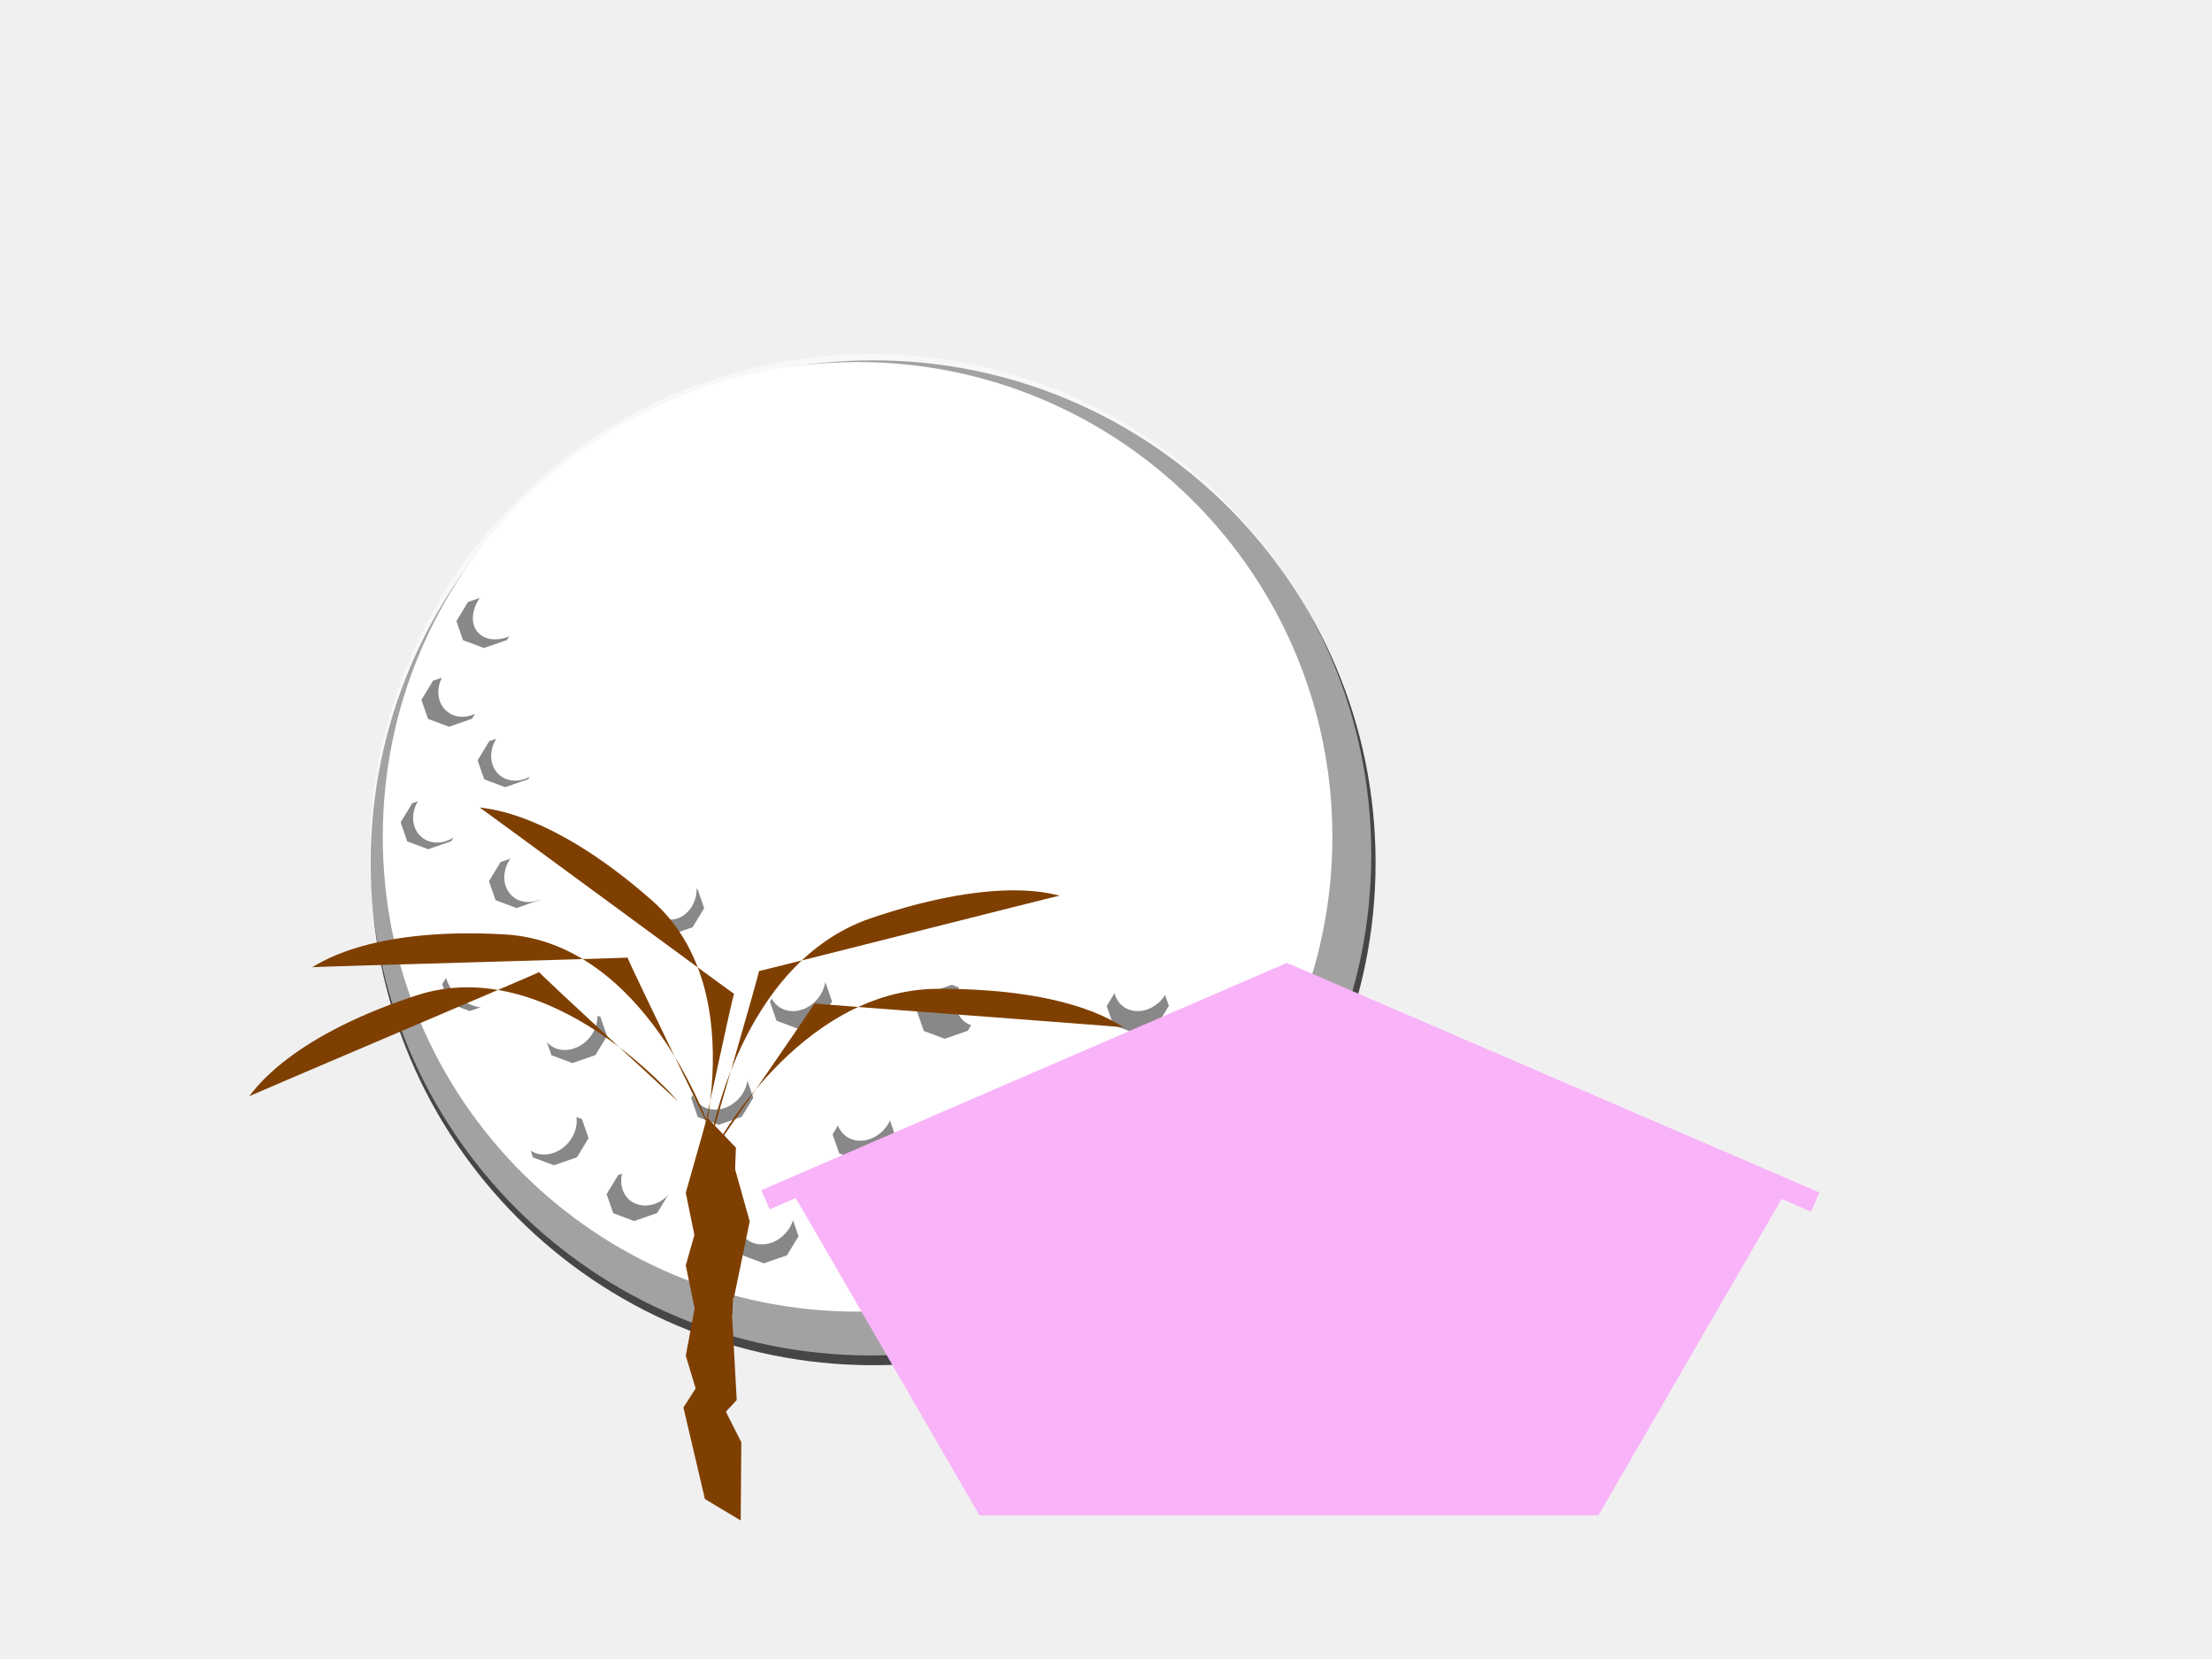
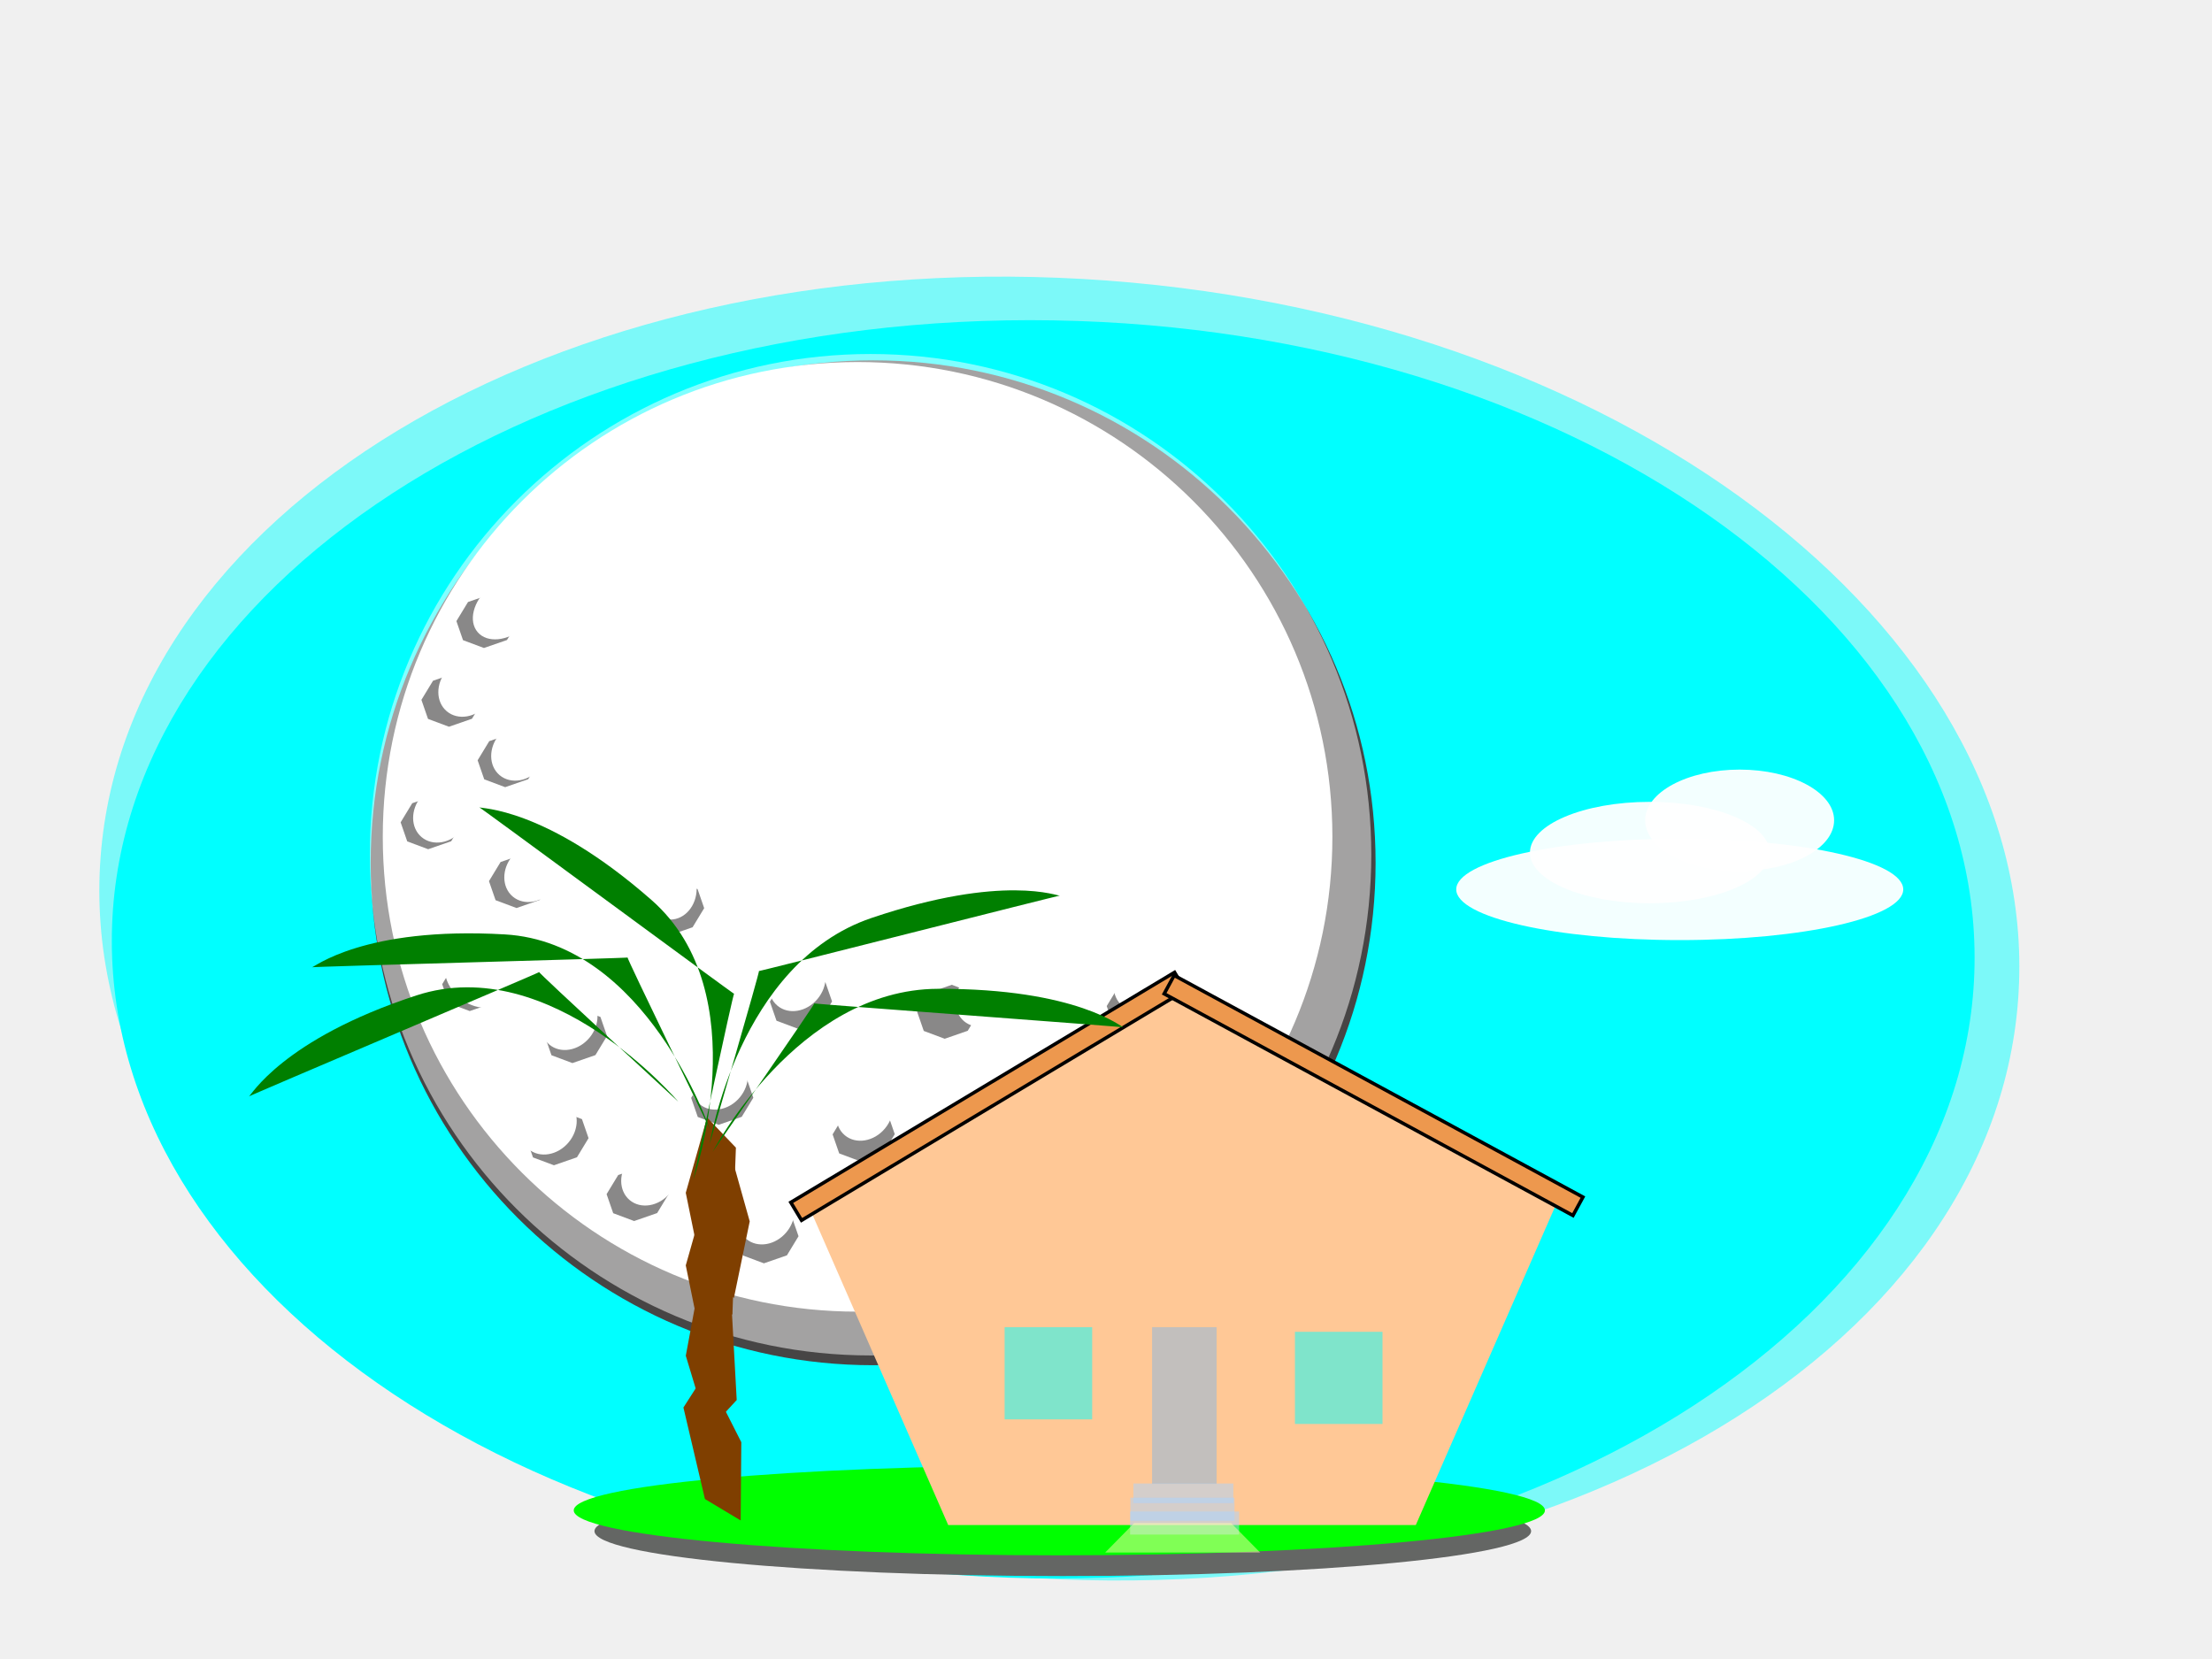
<svg xmlns="http://www.w3.org/2000/svg" width="640" height="480">
  <g>
-     <circle fill="#474545" stroke-width="0" cx="252.625" cy="249.625" r="145.375" id="svg_45" stroke="#000000" />
-     <circle fill="#ffffff" stroke-width="0" cx="248.125" cy="242.125" r="137.375" id="svg_1" stroke="#000000" />
-     <circle fill="#ffffff" stroke-width="0" cx="251.879" cy="247.297" r="144.875" id="svg_46" opacity="0.5" stroke="#000000" />
-     <path fill="#898888" stroke-width="0" stroke-dasharray="null" stroke-linejoin="null" stroke-linecap="null" d="m132.539,176.761l4.983,-4.125l7.047,0l4.983,4.125l0,5.834l-4.983,4.125l-7.047,0l-4.983,-4.125l0,-5.834z" id="svg_50" transform="rotate(-19.10798 141.0459,179.6778) " stroke="#000000" />
-     <ellipse fill="#ffffff" stroke-width="0" stroke-dasharray="null" stroke-linejoin="null" stroke-linecap="null" cx="146.372" cy="175.88" id="svg_52" rx="7.634" ry="10.774" transform="rotate(49.22769 146.3725,175.88) " stroke="#000000" />
-     <path fill="#898888" stroke-width="0" stroke-dasharray="null" stroke-linejoin="null" stroke-linecap="null" d="m122.414,199.542l4.983,-4.125l7.047,0l4.983,4.125l0,5.834l-4.983,4.125l-7.047,0l-4.983,-4.125l0,-5.834z" transform="rotate(-19.10798 130.9209,202.4591) " stroke="#000000" id="svg_53" />
-     <path fill="#898888" stroke-width="0" stroke-dasharray="null" stroke-linejoin="null" stroke-linecap="null" d="m116.402,234.98l4.983,-4.125l7.047,0l4.983,4.125l0,5.834l-4.983,4.125l-7.047,0l-4.983,-4.125l0,-5.834z" transform="rotate(-19.10798 124.9092,237.8966) " stroke="#000000" id="svg_54" />
-     <path fill="#898888" stroke-width="0" stroke-dasharray="null" stroke-linejoin="null" stroke-linecap="null" d="m128.426,281.808l4.983,-4.125l7.047,0l4.983,4.125l0,5.834l-4.983,4.125l-7.047,0l-4.983,-4.125l0,-5.834z" transform="rotate(-19.10798 136.9326,284.7247) " stroke="#000000" id="svg_55" />
-     <path fill="#898888" stroke-width="0" stroke-dasharray="null" stroke-linejoin="null" stroke-linecap="null" d="m152.789,326.421l4.983,-4.125l7.047,0l4.983,4.125l0,5.834l-4.983,4.125l-7.047,0l-4.983,-4.125l0,-5.834z" transform="rotate(-19.10798 161.2959,329.338) " stroke="#000000" id="svg_56" />
-     <path fill="#898888" stroke-width="0" stroke-dasharray="null" stroke-linejoin="null" stroke-linecap="null" d="m138.68,217.027l4.983,-4.125l7.047,0l4.983,4.125l0,5.834l-4.983,4.125l-7.047,0l-4.983,-4.125l0,-5.834z" transform="rotate(-19.10798 147.1865,219.9435) " stroke="#000000" id="svg_57" />
-     <path fill="#898888" stroke-width="0" stroke-dasharray="null" stroke-linejoin="null" stroke-linecap="null" d="m158.133,296.855l4.983,-4.125l7.047,0l4.983,4.125l0,5.834l-4.983,4.125l-7.047,0l-4.983,-4.125l0,-5.834z" transform="rotate(-19.10798 166.6396,299.7716) " stroke="#000000" id="svg_58" />
-     <path fill="#898888" stroke-width="0" stroke-dasharray="null" stroke-linejoin="null" stroke-linecap="null" d="m141.961,251.995l4.983,-4.125l7.047,0l4.983,4.125l0,5.834l-4.983,4.125l-7.047,0l-4.983,-4.125l0,-5.834z" transform="rotate(-19.10798 150.4678,254.9122) " stroke="#000000" id="svg_59" />
-     <ellipse fill="#ffffff" stroke-width="0" stroke-dasharray="null" stroke-linejoin="null" stroke-linecap="null" cx="135.021" cy="198.956" rx="7.634" ry="8.938" transform="rotate(39.98686 135.0206,198.956) " id="svg_60" stroke="#000000" />
-     <ellipse fill="#ffffff" stroke-width="0" stroke-dasharray="null" stroke-linejoin="null" stroke-linecap="null" cx="127.728" cy="235.358" rx="7.634" ry="8.938" transform="rotate(39.98686 127.7277,235.3584) " stroke="#000000" id="svg_61" />
-     <ellipse fill="#ffffff" stroke-width="0" stroke-dasharray="null" stroke-linejoin="null" stroke-linecap="null" cx="150.31" cy="217.44" rx="7.634" ry="8.938" transform="rotate(39.98686 150.3097,217.4404) " stroke="#000000" id="svg_62" />
-     <ellipse fill="#ffffff" stroke-width="0" stroke-dasharray="null" stroke-linejoin="null" stroke-linecap="null" cx="154.107" cy="252.561" rx="7.634" ry="8.938" transform="rotate(39.98686 154.1066,252.5615) " stroke="#000000" id="svg_63" />
-     <ellipse fill="#ffffff" stroke-width="0" stroke-dasharray="null" stroke-linejoin="null" stroke-linecap="null" cx="138.298" cy="282.293" rx="10.465" ry="8.352" transform="rotate(39.98686 138.2978,282.2934) " id="svg_64" stroke="#000000" />
-     <ellipse fill="#ffffff" stroke-width="0" stroke-dasharray="null" stroke-linejoin="null" stroke-linecap="null" cx="164.677" cy="295.374" rx="7.634" ry="8.938" transform="rotate(39.98686 164.6769,295.374) " stroke="#000000" id="svg_65" />
-     <ellipse fill="#ffffff" stroke-width="0" stroke-dasharray="null" stroke-linejoin="null" stroke-linecap="null" cx="158.665" cy="325.62" rx="7.634" ry="8.938" transform="rotate(39.98686 158.6652,325.6201) " stroke="#000000" id="svg_66" />
-     <path id="svg_2" fill="#898888" stroke-width="0" stroke-dasharray="null" stroke-linejoin="null" stroke-linecap="null" d="m175.992,342.558l4.983,-4.125l7.047,0l4.983,4.125l0,5.834l-4.983,4.125l-7.047,0l-4.983,-4.125l0,-5.834z" transform="rotate(-19.10798 184.499,345.4747) " stroke="#000000" />
-     <path id="svg_3" fill="#898888" stroke-width="0" stroke-dasharray="null" stroke-linejoin="null" stroke-linecap="null" d="m320.695,288.136l4.983,-4.125l7.047,0l4.983,4.125l0,5.834l-4.983,4.125l-7.047,0l-4.983,-4.125l0,-5.834z" transform="rotate(-19.10798 329.2021,291.0529) " stroke="#000000" />
-     <path id="svg_4" fill="#898888" stroke-width="0" stroke-dasharray="null" stroke-linejoin="null" stroke-linecap="null" d="m298.336,333.277l4.983,-4.125l7.047,0l4.983,4.125l0,5.834l-4.983,4.125l-7.047,0l-4.983,-4.125l0,-5.834z" transform="rotate(-19.10798 306.8427,336.1935) " stroke="#000000" />
-     <path id="svg_5" fill="#898888" stroke-width="0" stroke-dasharray="null" stroke-linejoin="null" stroke-linecap="null" d="m264.586,361.964l4.983,-4.125l7.047,0l4.983,4.125l0,5.834l-4.983,4.125l-7.047,0l-4.983,-4.125l0,-5.834z" transform="rotate(-19.10798 273.0927,364.881) " stroke="#000000" />
-     <path id="svg_6" fill="#898888" stroke-width="0" stroke-dasharray="null" stroke-linejoin="null" stroke-linecap="null" d="m265.851,289.823l4.983,-4.125l7.047,0l4.983,4.125l0,5.834l-4.983,4.125l-7.047,0l-4.983,-4.125l0,-5.834z" transform="rotate(-19.10798 274.3584,292.7404) " stroke="#000000" />
-     <path id="svg_7" fill="#898888" stroke-width="0" stroke-dasharray="null" stroke-linejoin="null" stroke-linecap="null" d="m241.383,325.261l4.983,-4.125l7.047,0l4.983,4.125l0,5.834l-4.983,4.125l-7.047,0l-4.983,-4.125l0,-5.834z" transform="rotate(-19.10798 249.8896,328.1779) " stroke="#000000" />
-     <path id="svg_8" fill="#898888" stroke-width="0" stroke-dasharray="null" stroke-linejoin="null" stroke-linecap="null" d="m213.539,354.792l4.983,-4.125l7.047,0l4.983,4.125l0,5.834l-4.983,4.125l-7.047,0l-4.983,-4.125l0,-5.834z" transform="rotate(-19.10798 222.0459,357.7091) " stroke="#000000" />
-     <path id="svg_9" fill="#898888" stroke-width="0" stroke-dasharray="null" stroke-linejoin="null" stroke-linecap="null" d="m223.242,286.87l4.983,-4.125l7.047,0l4.983,4.125l0,5.834l-4.983,4.125l-7.047,0l-4.983,-4.125l0,-5.834z" transform="rotate(-19.10798 231.749,289.7872) " stroke="#000000" />
-     <path id="svg_10" fill="#898888" stroke-width="0" stroke-dasharray="null" stroke-linejoin="null" stroke-linecap="null" d="m200.461,314.714l4.983,-4.125l7.047,0l4.983,4.125l0,5.834l-4.983,4.125l-7.047,0l-4.983,-4.125l0,-5.834z" transform="rotate(-19.10798 208.9677,317.631) " stroke="#000000" />
-     <ellipse id="svg_11" fill="#ffffff" stroke-width="0" stroke-dasharray="null" stroke-linejoin="null" stroke-linecap="null" cx="230.677" cy="284.124" rx="7.634" ry="8.938" transform="rotate(39.98686 230.6769,284.124) " stroke="#000000" />
-     <ellipse id="svg_12" fill="#ffffff" stroke-width="0" stroke-dasharray="null" stroke-linejoin="null" stroke-linecap="null" cx="284.677" cy="288.624" rx="7.634" ry="8.938" transform="rotate(39.98686 284.6769,288.624) " stroke="#000000" />
-     <ellipse id="svg_13" fill="#ffffff" stroke-width="0" stroke-dasharray="null" stroke-linejoin="null" stroke-linecap="null" cx="330.427" cy="284.124" rx="7.634" ry="8.938" transform="rotate(39.98686 330.4269,284.124) " stroke="#000000" />
-     <ellipse id="svg_14" fill="#ffffff" stroke-width="0" stroke-dasharray="null" stroke-linejoin="null" stroke-linecap="null" cx="208.177" cy="312.624" rx="7.634" ry="8.938" transform="rotate(39.98686 208.1769,312.624) " stroke="#000000" />
-     <ellipse id="svg_15" fill="#ffffff" stroke-width="0" stroke-dasharray="null" stroke-linejoin="null" stroke-linecap="null" cx="187.927" cy="340.374" rx="7.634" ry="8.938" transform="rotate(39.98686 187.9269,340.374) " stroke="#000000" />
-     <ellipse id="svg_16" fill="#ffffff" stroke-width="0" stroke-dasharray="null" stroke-linejoin="null" stroke-linecap="null" cx="221.677" cy="351.624" rx="7.634" ry="8.938" transform="rotate(39.98686 221.6769,351.624) " stroke="#000000" />
-     <ellipse id="svg_17" fill="#ffffff" stroke-width="0" stroke-dasharray="null" stroke-linejoin="null" stroke-linecap="null" cx="250.177" cy="321.624" rx="7.634" ry="8.938" transform="rotate(39.98686 250.1769,321.624) " stroke="#000000" />
-     <ellipse id="svg_18" fill="#ffffff" stroke-width="0" stroke-dasharray="null" stroke-linejoin="null" stroke-linecap="null" cx="271.927" cy="356.874" rx="7.634" ry="8.938" transform="rotate(39.98686 271.9269,356.874) " stroke="#000000" />
-     <ellipse id="svg_19" fill="#ffffff" stroke-width="0" stroke-dasharray="null" stroke-linejoin="null" stroke-linecap="null" cx="304.927" cy="328.374" rx="7.634" ry="8.938" transform="rotate(39.98686 304.9269,328.374) " stroke="#000000" />
-     <path stroke="#000000" id="svg_22" fill="#898888" stroke-width="0" stroke-dasharray="null" stroke-linejoin="null" stroke-linecap="null" d="m186.242,259.87l4.983,-4.125l7.047,0l4.983,4.125l0,5.834l-4.983,4.125l-7.047,0l-4.983,-4.125l0,-5.834z" transform="rotate(-19.10798 194.749,262.7872) " />
-     <path stroke="#000000" id="svg_23" d="m228.041,342.841l144.889,-59.077l144.889,59.077l-55.342,95.59l-179.093,0l-55.343,-95.59z" stroke-linecap="null" stroke-linejoin="null" stroke-dasharray="null" stroke-width="0" fill="#f9b3f9" />
-     <ellipse id="svg_24" fill="#ffffff" stroke-width="0" stroke-dasharray="null" stroke-linejoin="null" stroke-linecap="null" cx="193.927" cy="257.124" rx="7.634" ry="8.938" stroke="#000000" />
-     <rect stroke="#000000" transform="rotate(-23.3852 297.5769,314.2168) " id="svg_25" height="6.05" width="165.795" y="311.192" x="214.679" stroke-linecap="null" stroke-linejoin="null" stroke-dasharray="null" stroke-width="0" fill="#f9b3f9" />
-     <rect stroke="#000000" id="svg_26" transform="rotate(23.32359 448.4445,314.6941) " height="6.05" width="167.173" y="311.669" x="364.858" stroke-linecap="null" stroke-linejoin="null" stroke-dasharray="null" stroke-width="0" fill="#f9b3f9" />
-     <polygon transform="rotate(-13.22235 207.6656,418.875) " stroke="#000000" stroke-width="0" points="214.671,418.875 209.319,440.876 200.661,432.472 200.661,405.278 209.319,396.874 214.671,418.875 " strokeWidth="0" strokecolor="#000000" fill="#7f3f00" edge="85.135" orient="x" sides="5" shape="regularPoly" id="svg_27" cy="429" cx="188" />
-     <polygon id="svg_28" transform="rotate(-177.8625 205.4156,366.375) " stroke="#000000" stroke-width="0" points="212.421,366.375 207.069,388.376 198.411,379.972 198.411,352.778 207.069,344.374 212.421,366.375 " strokeWidth="0" strokecolor="#000000" fill="#7f3f00" edge="85.135" orient="x" sides="5" shape="regularPoly" cy="429" cx="188" />
-     <polygon stroke="#000000" id="svg_29" transform="rotate(176.8664 205.4156,391.875) " stroke-width="0" points="212.421,391.875 207.069,413.876 198.411,405.472 198.411,378.278 207.069,369.874 212.421,391.875 " strokeWidth="0" strokecolor="#000000" fill="#7f3f00" edge="85.135" orient="x" sides="5" shape="regularPoly" cy="429" cx="188" />
-     <polygon id="svg_30" transform="rotate(-177.8625 205.4156,345.375) " stroke="#000000" stroke-width="0" points="212.421,345.375 207.069,367.376 198.411,358.972 198.411,331.778 207.069,323.374 212.421,345.375 " strokeWidth="0" strokecolor="#000000" fill="#7f3f00" edge="85.135" orient="x" sides="5" shape="regularPoly" cy="429" cx="188" />
-     <polygon id="svg_31" transform="rotate(-2.002946 209.9156,353.625) " stroke="#000000" stroke-width="0" points="216.921,353.625 211.569,375.626 202.911,367.222 202.911,340.028 211.569,331.624 216.921,353.625 " strokeWidth="0" strokecolor="#000000" fill="#7f3f00" edge="85.135" orient="x" sides="5" shape="regularPoly" cy="429" cx="188" />
-     <path id="svg_32" d="m196.25,318.75c0,0 -36.75,-43.5 -75.75,-30.75c-39,12.75 -48,29.25 -48.5,29.25c-0.5,0 84.5,-36 84,-36c-0.5,0 40.25,37.5 40.25,37.5z" stroke-linecap="null" stroke-linejoin="null" stroke-dasharray="null" stroke-width="0" stroke="#000000" fill="#7f3f00" />
-     <path transform="rotate(21.42464 154.3739,286.5) " id="svg_33" d="m216.5,305.25c0,0 -36.75,-43.5 -75.75,-30.75c-39,12.75 -48,29.25 -48.5,29.25c-0.5,0 84.5,-36 84,-36c-0.5,0 40.25,37.5 40.25,37.5z" stroke-linecap="null" stroke-linejoin="null" stroke-dasharray="null" stroke-width="0" stroke="#000000" fill="#7f3f00" />
-     <path id="svg_34" transform="rotate(59.38438 185.1239,278.25) " d="m247.25,297c0,0 -36.75,-43.5 -75.75,-30.75c-39,12.75 -48,29.25 -48.5,29.25c-0.5,0 84.5,-36 84,-36c-0.5,0 40.25,37.5 40.25,37.5z" stroke-linecap="null" stroke-linejoin="null" stroke-dasharray="null" stroke-width="0" stroke="#000000" fill="#7f3f00" />
-     <path stroke="#000000" id="svg_35" transform="rotate(145.27 246.9651,282.0451) " d="m309.091,265.539c0,0 -36.75,38.293 -75.75,27.069c-39,-11.224 -48,-25.749 -48.5,-25.749c-0.5,0 84.5,31.691 84,31.691c-0.5,0 40.25,-33.012 40.25,-33.012z" stroke-linecap="null" stroke-linejoin="null" stroke-dasharray="null" stroke-width="0" fill="#7f3f00" />
-     <path id="svg_36" stroke="#000000" transform="rotate(163.7619 261.2151,300.0451) " d="m323.341,283.539c0,0 -36.75,38.293 -75.75,27.069c-39,-11.224 -48,-25.749 -48.5,-25.749c-0.5,0 84.5,31.691 84,31.691c-0.5,0 40.25,-33.012 40.25,-33.012z" stroke-linecap="null" stroke-linejoin="null" stroke-dasharray="null" stroke-width="0" fill="#7f3f00" />
+     <ellipse transform="rotate(4.241243 306.5,268.6667) " stroke="#545454" id="svg_38" ry="188" rx="278.167" cy="268.667" cx="306.5" stroke-linecap="null" stroke-linejoin="null" stroke-dasharray="null" stroke-width="0" fill="#7cf9f9" />
+     <ellipse transform="rotate(0.9640179 301.8333,274.6667) " stroke="#545454" ry="182" rx="269.5" id="svg_37" cy="274.667" cx="301.833" stroke-linecap="null" stroke-linejoin="null" stroke-dasharray="null" stroke-width="0" fill="#00ffff" />
+     <ellipse stroke="#545454" id="svg_21" ry="13" rx="135.5" cy="443" cx="307.5" stroke-linecap="null" stroke-linejoin="null" stroke-dasharray="null" stroke-width="0" fill="#646664" />
+     <ellipse stroke="#000000" ry="13" rx="140.5" id="svg_20" cy="437" cx="306.5" stroke-linecap="null" stroke-linejoin="null" stroke-dasharray="null" stroke-width="0" fill="#00ff00" />
+     <circle stroke="#000000" id="svg_45" r="145.375" cy="249.625" cx="252.625" stroke-width="0" fill="#474545" />
+     <circle stroke="#000000" id="svg_1" r="137.375" cy="242.125" cx="248.125" stroke-width="0" fill="#ffffff" />
+     <circle stroke="#000000" opacity="0.5" id="svg_46" r="144.875" cy="247.297" cx="251.879" stroke-width="0" fill="#ffffff" />
+     <path stroke="#000000" transform="rotate(-19.10798 141.0459,179.6778) " id="svg_50" d="m132.539,176.761l4.983,-4.125l7.047,0l4.983,4.125l0,5.834l-4.983,4.125l-7.047,0l-4.983,-4.125l0,-5.834z" stroke-linecap="null" stroke-linejoin="null" stroke-dasharray="null" stroke-width="0" fill="#898888" />
+     <ellipse stroke="#000000" transform="rotate(49.22769 146.3725,175.88) " ry="10.774" rx="7.634" id="svg_52" cy="175.88" cx="146.372" stroke-linecap="null" stroke-linejoin="null" stroke-dasharray="null" stroke-width="0" fill="#ffffff" />
+     <path id="svg_53" stroke="#000000" transform="rotate(-19.10798 130.9209,202.4591) " d="m122.414,199.542l4.983,-4.125l7.047,0l4.983,4.125l0,5.834l-4.983,4.125l-7.047,0l-4.983,-4.125l0,-5.834z" stroke-linecap="null" stroke-linejoin="null" stroke-dasharray="null" stroke-width="0" fill="#898888" />
+     <path id="svg_54" stroke="#000000" transform="rotate(-19.10798 124.9092,237.8966) " d="m116.402,234.98l4.983,-4.125l7.047,0l4.983,4.125l0,5.834l-4.983,4.125l-7.047,0l-4.983,-4.125l0,-5.834z" stroke-linecap="null" stroke-linejoin="null" stroke-dasharray="null" stroke-width="0" fill="#898888" />
+     <path id="svg_55" stroke="#000000" transform="rotate(-19.10798 136.9326,284.7247) " d="m128.426,281.808l4.983,-4.125l7.047,0l4.983,4.125l0,5.834l-4.983,4.125l-7.047,0l-4.983,-4.125l0,-5.834z" stroke-linecap="null" stroke-linejoin="null" stroke-dasharray="null" stroke-width="0" fill="#898888" />
+     <path id="svg_56" stroke="#000000" transform="rotate(-19.10798 161.2959,329.338) " d="m152.789,326.421l4.983,-4.125l7.047,0l4.983,4.125l0,5.834l-4.983,4.125l-7.047,0l-4.983,-4.125l0,-5.834z" stroke-linecap="null" stroke-linejoin="null" stroke-dasharray="null" stroke-width="0" fill="#898888" />
+     <path id="svg_57" stroke="#000000" transform="rotate(-19.10798 147.1865,219.9435) " d="m138.68,217.027l4.983,-4.125l7.047,0l4.983,4.125l0,5.834l-4.983,4.125l-7.047,0l-4.983,-4.125l0,-5.834z" stroke-linecap="null" stroke-linejoin="null" stroke-dasharray="null" stroke-width="0" fill="#898888" />
+     <path id="svg_58" stroke="#000000" transform="rotate(-19.10798 166.6396,299.7716) " d="m158.133,296.855l4.983,-4.125l7.047,0l4.983,4.125l0,5.834l-4.983,4.125l-7.047,0l-4.983,-4.125l0,-5.834z" stroke-linecap="null" stroke-linejoin="null" stroke-dasharray="null" stroke-width="0" fill="#898888" />
+     <path id="svg_59" stroke="#000000" transform="rotate(-19.10798 150.4678,254.9122) " d="m141.961,251.995l4.983,-4.125l7.047,0l4.983,4.125l0,5.834l-4.983,4.125l-7.047,0l-4.983,-4.125l0,-5.834z" stroke-linecap="null" stroke-linejoin="null" stroke-dasharray="null" stroke-width="0" fill="#898888" />
+     <ellipse stroke="#000000" id="svg_60" transform="rotate(39.98686 135.0206,198.956) " ry="8.938" rx="7.634" cy="198.956" cx="135.021" stroke-linecap="null" stroke-linejoin="null" stroke-dasharray="null" stroke-width="0" fill="#ffffff" />
+     <ellipse id="svg_61" stroke="#000000" transform="rotate(39.98686 127.7277,235.3584) " ry="8.938" rx="7.634" cy="235.358" cx="127.728" stroke-linecap="null" stroke-linejoin="null" stroke-dasharray="null" stroke-width="0" fill="#ffffff" />
+     <ellipse id="svg_62" stroke="#000000" transform="rotate(39.98686 150.3097,217.4404) " ry="8.938" rx="7.634" cy="217.44" cx="150.31" stroke-linecap="null" stroke-linejoin="null" stroke-dasharray="null" stroke-width="0" fill="#ffffff" />
+     <ellipse id="svg_63" stroke="#000000" transform="rotate(39.98686 154.1066,252.5615) " ry="8.938" rx="7.634" cy="252.561" cx="154.107" stroke-linecap="null" stroke-linejoin="null" stroke-dasharray="null" stroke-width="0" fill="#ffffff" />
+     <ellipse stroke="#000000" id="svg_64" transform="rotate(39.98686 138.2978,282.2934) " ry="8.352" rx="10.465" cy="282.293" cx="138.298" stroke-linecap="null" stroke-linejoin="null" stroke-dasharray="null" stroke-width="0" fill="#ffffff" />
+     <ellipse id="svg_65" stroke="#000000" transform="rotate(39.98686 164.6769,295.374) " ry="8.938" rx="7.634" cy="295.374" cx="164.677" stroke-linecap="null" stroke-linejoin="null" stroke-dasharray="null" stroke-width="0" fill="#ffffff" />
+     <ellipse id="svg_66" stroke="#000000" transform="rotate(39.98686 158.6652,325.6201) " ry="8.938" rx="7.634" cy="325.62" cx="158.665" stroke-linecap="null" stroke-linejoin="null" stroke-dasharray="null" stroke-width="0" fill="#ffffff" />
+     <path stroke="#000000" transform="rotate(-19.10798 184.499,345.4747) " d="m175.992,342.558l4.983,-4.125l7.047,0l4.983,4.125l0,5.834l-4.983,4.125l-7.047,0l-4.983,-4.125l0,-5.834z" stroke-linecap="null" stroke-linejoin="null" stroke-dasharray="null" stroke-width="0" fill="#898888" id="svg_2" />
+     <path stroke="#000000" transform="rotate(-19.10798 329.2021,291.0529) " d="m320.695,288.136l4.983,-4.125l7.047,0l4.983,4.125l0,5.834l-4.983,4.125l-7.047,0l-4.983,-4.125l0,-5.834z" stroke-linecap="null" stroke-linejoin="null" stroke-dasharray="null" stroke-width="0" fill="#898888" id="svg_3" />
+     <path stroke="#000000" transform="rotate(-19.10798 306.8427,336.1935) " d="m298.336,333.277l4.983,-4.125l7.047,0l4.983,4.125l0,5.834l-4.983,4.125l-7.047,0l-4.983,-4.125l0,-5.834z" stroke-linecap="null" stroke-linejoin="null" stroke-dasharray="null" stroke-width="0" fill="#898888" id="svg_4" />
+     <path stroke="#000000" transform="rotate(-19.10798 273.0927,364.881) " d="m264.586,361.964l4.983,-4.125l7.047,0l4.983,4.125l0,5.834l-4.983,4.125l-7.047,0l-4.983,-4.125l0,-5.834z" stroke-linecap="null" stroke-linejoin="null" stroke-dasharray="null" stroke-width="0" fill="#898888" id="svg_5" />
+     <path stroke="#000000" transform="rotate(-19.10798 274.3584,292.7404) " d="m265.851,289.823l4.983,-4.125l7.047,0l4.983,4.125l0,5.834l-4.983,4.125l-7.047,0l-4.983,-4.125l0,-5.834z" stroke-linecap="null" stroke-linejoin="null" stroke-dasharray="null" stroke-width="0" fill="#898888" id="svg_6" />
+     <path stroke="#000000" transform="rotate(-19.10798 249.8896,328.1779) " d="m241.383,325.261l4.983,-4.125l7.047,0l4.983,4.125l0,5.834l-4.983,4.125l-7.047,0l-4.983,-4.125l0,-5.834z" stroke-linecap="null" stroke-linejoin="null" stroke-dasharray="null" stroke-width="0" fill="#898888" id="svg_7" />
+     <path stroke="#000000" transform="rotate(-19.10798 222.0459,357.7091) " d="m213.539,354.792l4.983,-4.125l7.047,0l4.983,4.125l0,5.834l-4.983,4.125l-7.047,0l-4.983,-4.125l0,-5.834z" stroke-linecap="null" stroke-linejoin="null" stroke-dasharray="null" stroke-width="0" fill="#898888" id="svg_8" />
+     <path stroke="#000000" transform="rotate(-19.10798 231.749,289.7872) " d="m223.242,286.87l4.983,-4.125l7.047,0l4.983,4.125l0,5.834l-4.983,4.125l-7.047,0l-4.983,-4.125l0,-5.834z" stroke-linecap="null" stroke-linejoin="null" stroke-dasharray="null" stroke-width="0" fill="#898888" id="svg_9" />
+     <path stroke="#000000" transform="rotate(-19.10798 208.9677,317.631) " d="m200.461,314.714l4.983,-4.125l7.047,0l4.983,4.125l0,5.834l-4.983,4.125l-7.047,0l-4.983,-4.125l0,-5.834z" stroke-linecap="null" stroke-linejoin="null" stroke-dasharray="null" stroke-width="0" fill="#898888" id="svg_10" />
+     <ellipse stroke="#000000" transform="rotate(39.98686 230.6769,284.124) " ry="8.938" rx="7.634" cy="284.124" cx="230.677" stroke-linecap="null" stroke-linejoin="null" stroke-dasharray="null" stroke-width="0" fill="#ffffff" id="svg_11" />
+     <ellipse stroke="#000000" transform="rotate(39.98686 284.6769,288.624) " ry="8.938" rx="7.634" cy="288.624" cx="284.677" stroke-linecap="null" stroke-linejoin="null" stroke-dasharray="null" stroke-width="0" fill="#ffffff" id="svg_12" />
+     <ellipse stroke="#000000" transform="rotate(39.98686 330.4269,284.124) " ry="8.938" rx="7.634" cy="284.124" cx="330.427" stroke-linecap="null" stroke-linejoin="null" stroke-dasharray="null" stroke-width="0" fill="#ffffff" id="svg_13" />
+     <ellipse stroke="#000000" transform="rotate(39.98686 208.1769,312.624) " ry="8.938" rx="7.634" cy="312.624" cx="208.177" stroke-linecap="null" stroke-linejoin="null" stroke-dasharray="null" stroke-width="0" fill="#ffffff" id="svg_14" />
+     <ellipse stroke="#000000" transform="rotate(39.98686 187.9269,340.374) " ry="8.938" rx="7.634" cy="340.374" cx="187.927" stroke-linecap="null" stroke-linejoin="null" stroke-dasharray="null" stroke-width="0" fill="#ffffff" id="svg_15" />
+     <ellipse stroke="#000000" transform="rotate(39.98686 221.6769,351.624) " ry="8.938" rx="7.634" cy="351.624" cx="221.677" stroke-linecap="null" stroke-linejoin="null" stroke-dasharray="null" stroke-width="0" fill="#ffffff" id="svg_16" />
+     <ellipse stroke="#000000" transform="rotate(39.98686 250.1769,321.624) " ry="8.938" rx="7.634" cy="321.624" cx="250.177" stroke-linecap="null" stroke-linejoin="null" stroke-dasharray="null" stroke-width="0" fill="#ffffff" id="svg_17" />
+     <ellipse stroke="#000000" transform="rotate(39.98686 271.9269,356.874) " ry="8.938" rx="7.634" cy="356.874" cx="271.927" stroke-linecap="null" stroke-linejoin="null" stroke-dasharray="null" stroke-width="0" fill="#ffffff" id="svg_18" />
+     <ellipse stroke="#000000" transform="rotate(39.98686 304.9269,328.374) " ry="8.938" rx="7.634" cy="328.374" cx="304.927" stroke-linecap="null" stroke-linejoin="null" stroke-dasharray="null" stroke-width="0" fill="#ffffff" id="svg_19" />
+     <path transform="rotate(-19.10798 194.749,262.7872) " d="m186.242,259.87l4.983,-4.125l7.047,0l4.983,4.125l0,5.834l-4.983,4.125l-7.047,0l-4.983,-4.125l0,-5.834z" stroke-linecap="null" stroke-linejoin="null" stroke-dasharray="null" stroke-width="0" fill="#898888" id="svg_22" stroke="#000000" />
+     <path stroke="#000000" fill="#ffc896" stroke-width="0" stroke-dasharray="null" stroke-linejoin="null" stroke-linecap="null" d="m232.541,345.654l109.451,-59.077l109.452,59.077l-41.807,95.59l-135.29,0l-41.807,-95.59l0,0z" id="svg_23" />
+     <ellipse stroke="#000000" ry="8.938" rx="7.634" cy="257.124" cx="193.927" stroke-linecap="null" stroke-linejoin="null" stroke-dasharray="null" stroke-width="0" fill="#ffffff" id="svg_24" />
+     <rect stroke="#000000" fill="#ed984e" stroke-dasharray="null" stroke-linejoin="null" stroke-linecap="null" x="221.15" y="314.177" width="129.455" height="6.05" id="svg_25" transform="rotate(-30.93873 285.878,317.2022) " />
+     <rect stroke="#000000" fill="#ed984e" stroke-dasharray="null" stroke-linejoin="null" stroke-linecap="null" x="330.135" y="313.919" width="134.547" height="6.05" transform="rotate(28.47421 397.4083,316.9435) " id="svg_26" />
+     <polygon id="svg_27" fill="#7f3f00" points="214.671,418.875 209.319,440.876 200.661,432.472 200.661,405.278 209.319,396.874 214.671,418.875 " stroke-width="0" stroke="#000000" transform="rotate(-13.22235 207.6656,418.875) " />
+     <polygon fill="#7f3f00" points="212.421,366.375 207.069,388.376 198.411,379.972 198.411,352.778 207.069,344.374 212.421,366.375 " stroke-width="0" stroke="#000000" transform="rotate(-177.8625 205.4156,366.375) " id="svg_28" />
+     <polygon fill="#7f3f00" points="212.421,391.875 207.069,413.876 198.411,405.472 198.411,378.278 207.069,369.874 212.421,391.875 " stroke-width="0" transform="rotate(176.8664 205.4156,391.875) " id="svg_29" stroke="#000000" />
+     <polygon fill="#7f3f00" points="212.421,345.375 207.069,367.376 198.411,358.972 198.411,331.778 207.069,323.374 212.421,345.375 " stroke-width="0" stroke="#000000" transform="rotate(-177.8625 205.4156,345.375) " id="svg_30" />
+     <polygon fill="#7f3f00" points="216.921,353.625 211.569,375.626 202.911,367.222 202.911,340.028 211.569,331.624 216.921,353.625 " stroke-width="0" stroke="#000000" transform="rotate(-2.002946 209.9156,353.625) " id="svg_31" />
+     <path fill="#007f00" stroke="#000000" stroke-width="0" stroke-dasharray="null" stroke-linejoin="null" stroke-linecap="null" d="m196.25,318.75c0,0 -36.75,-43.5 -75.75,-30.75c-39,12.75 -48,29.25 -48.5,29.25c-0.5,0 84.5,-36 84,-36c-0.5,0 40.25,37.5 40.25,37.5z" id="svg_32" />
+     <path fill="#007f00" stroke="#000000" stroke-width="0" stroke-dasharray="null" stroke-linejoin="null" stroke-linecap="null" d="m216.5,305.25c0,0 -36.75,-43.5 -75.75,-30.75c-39,12.75 -48,29.25 -48.5,29.25c-0.5,0 84.5,-36 84,-36c-0.5,0 40.25,37.5 40.25,37.5z" id="svg_33" transform="rotate(21.42464 154.3739,286.5) " />
+     <path fill="#007f00" stroke="#000000" stroke-width="0" stroke-dasharray="null" stroke-linejoin="null" stroke-linecap="null" d="m247.25,297c0,0 -36.75,-43.5 -75.75,-30.75c-39,12.75 -48,29.25 -48.5,29.25c-0.5,0 84.5,-36 84,-36c-0.5,0 40.25,37.5 40.25,37.5z" transform="rotate(59.38438 185.1239,278.25) " id="svg_34" />
+     <path fill="#007f00" stroke-width="0" stroke-dasharray="null" stroke-linejoin="null" stroke-linecap="null" d="m309.091,265.539c0,0 -36.75,38.293 -75.75,27.069c-39,-11.224 -48,-25.749 -48.5,-25.749c-0.5,0 84.5,31.691 84,31.691c-0.5,0 40.25,-33.012 40.25,-33.012z" transform="rotate(145.27 246.9651,282.0451) " id="svg_35" stroke="#000000" />
+     <path fill="#007f00" stroke-width="0" stroke-dasharray="null" stroke-linejoin="null" stroke-linecap="null" d="m323.341,283.539c0,0 -36.75,38.293 -75.75,27.069c-39,-11.224 -48,-25.749 -48.5,-25.749c-0.5,0 84.5,31.691 84,31.691c-0.5,0 40.25,-33.012 40.25,-33.012z" transform="rotate(163.7619 261.2151,300.0451) " stroke="#000000" id="svg_36" />
+     <ellipse stroke-width="0" opacity="0.95" ry="14.667" rx="34.667" id="svg_39" cy="246.667" cx="477.333" stroke-linecap="null" stroke-linejoin="null" stroke-dasharray="null" stroke="#000000" fill="#ffffff" />
+     <ellipse stroke="#000000" id="svg_40" stroke-width="0" opacity="0.95" ry="14.667" rx="27.333" cy="237.333" cx="503.333" stroke-linecap="null" stroke-linejoin="null" stroke-dasharray="null" fill="#ffffff" />
+     <ellipse stroke="#000000" id="svg_41" stroke-width="0" opacity="0.95" ry="14.667" rx="64.667" cy="257.333" cx="486" stroke-linecap="null" stroke-linejoin="null" stroke-dasharray="null" fill="#ffffff" />
+     <rect stroke="#000000" id="svg_42" height="45.333" width="18.667" y="384" x="333.333" opacity="0.95" stroke-linecap="null" stroke-linejoin="null" stroke-dasharray="null" stroke-width="0" fill="#bfbfbf" />
+     <rect stroke="#000000" id="svg_43" height="5.683" width="28.925" y="429.221" x="327.922" opacity="0.5" stroke-linecap="null" stroke-linejoin="null" stroke-dasharray="null" stroke-width="0" fill="#aad4ff" />
+     <rect stroke="#000000" id="svg_47" height="6.667" width="30.112" y="433.333" x="327.063" opacity="0.5" stroke-linecap="null" stroke-linejoin="null" stroke-dasharray="null" stroke-width="0" fill="#aad4ff" />
+     <rect stroke="#000000" id="svg_48" height="6.667" width="31.535" y="437.333" x="326.972" opacity="0.5" stroke-linecap="null" stroke-linejoin="null" stroke-dasharray="null" stroke-width="0" fill="#aad4ff" />
+     <rect id="svg_49" height="26.667" width="25.333" y="384" x="290.667" opacity="0.5" stroke-linecap="null" stroke-linejoin="null" stroke-dasharray="null" stroke-width="0" stroke="#000000" fill="#00ffff" />
+     <rect id="svg_51" height="26.667" width="25.333" y="385.333" x="374.667" opacity="0.5" stroke-linecap="null" stroke-linejoin="null" stroke-dasharray="null" stroke-width="0" stroke="#000000" fill="#00ffff" />
+     <path stroke="#000000" id="svg_68" d="m319.755,449.202l8.409,-8.543l28.032,0l8.409,8.543l-44.851,0z" opacity="0.5" stroke-linecap="null" stroke-linejoin="null" stroke-dasharray="null" stroke-width="0" fill="#ffffaa" />
  </g>
</svg>
